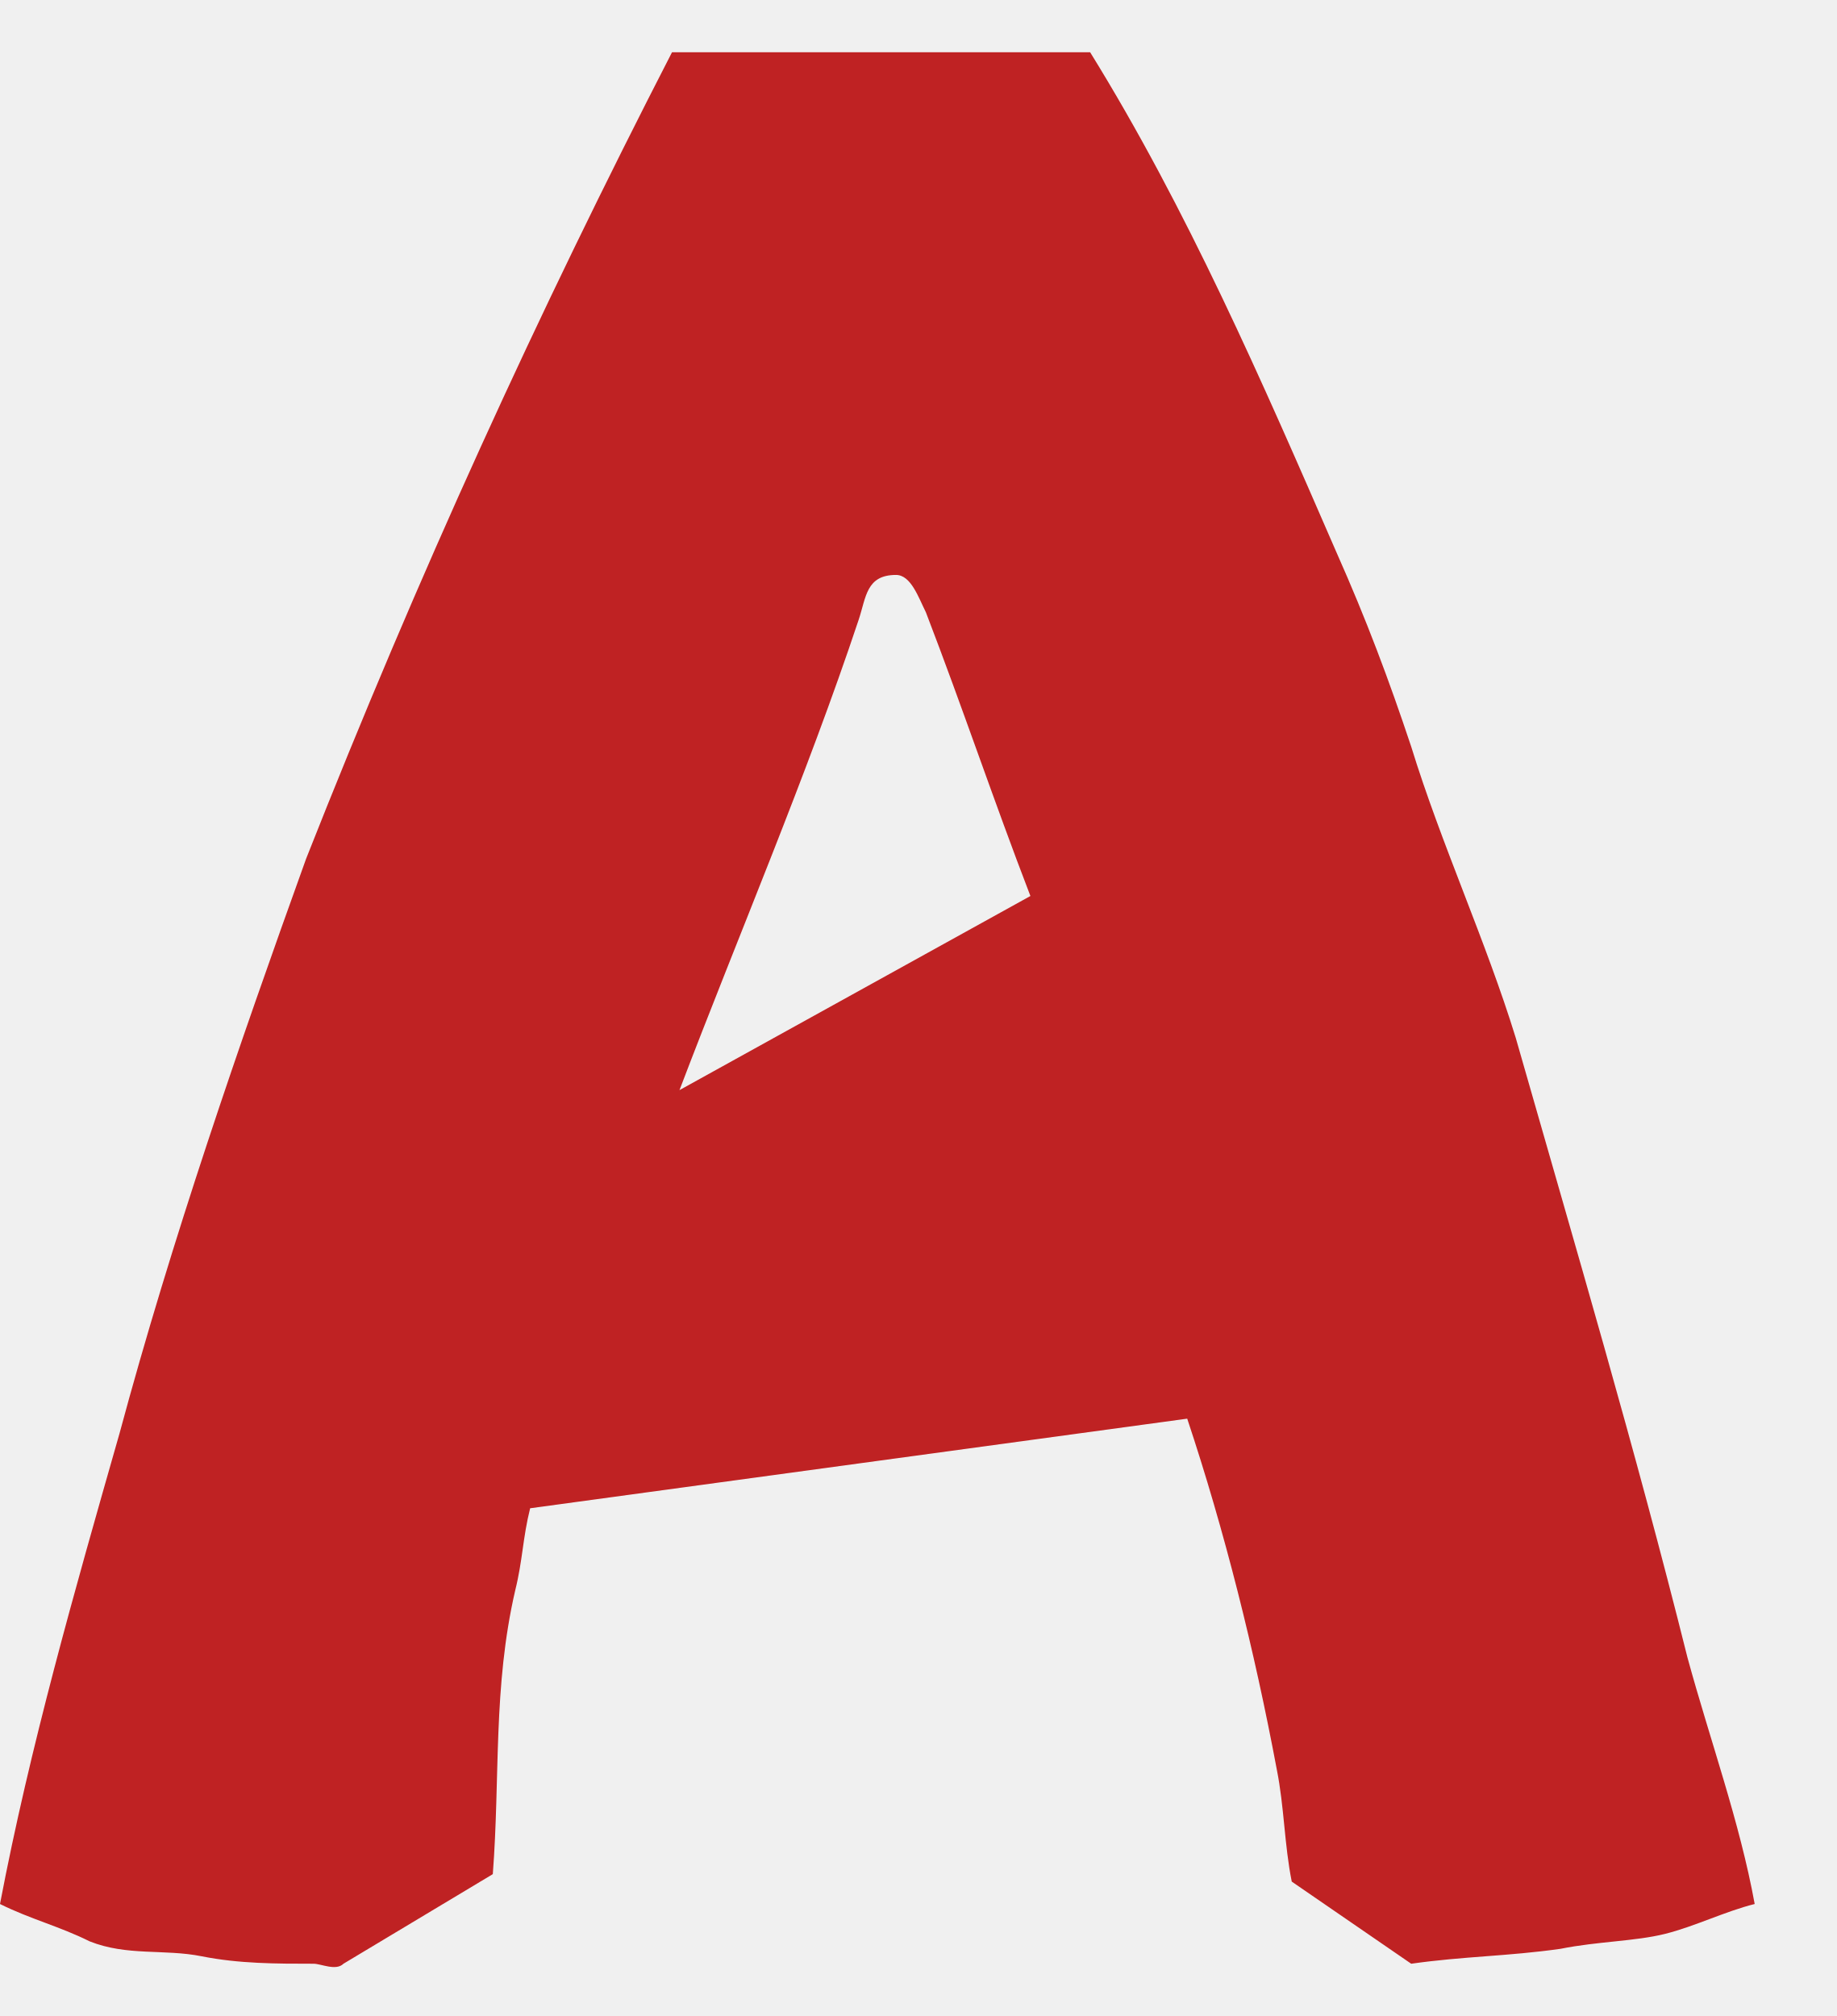
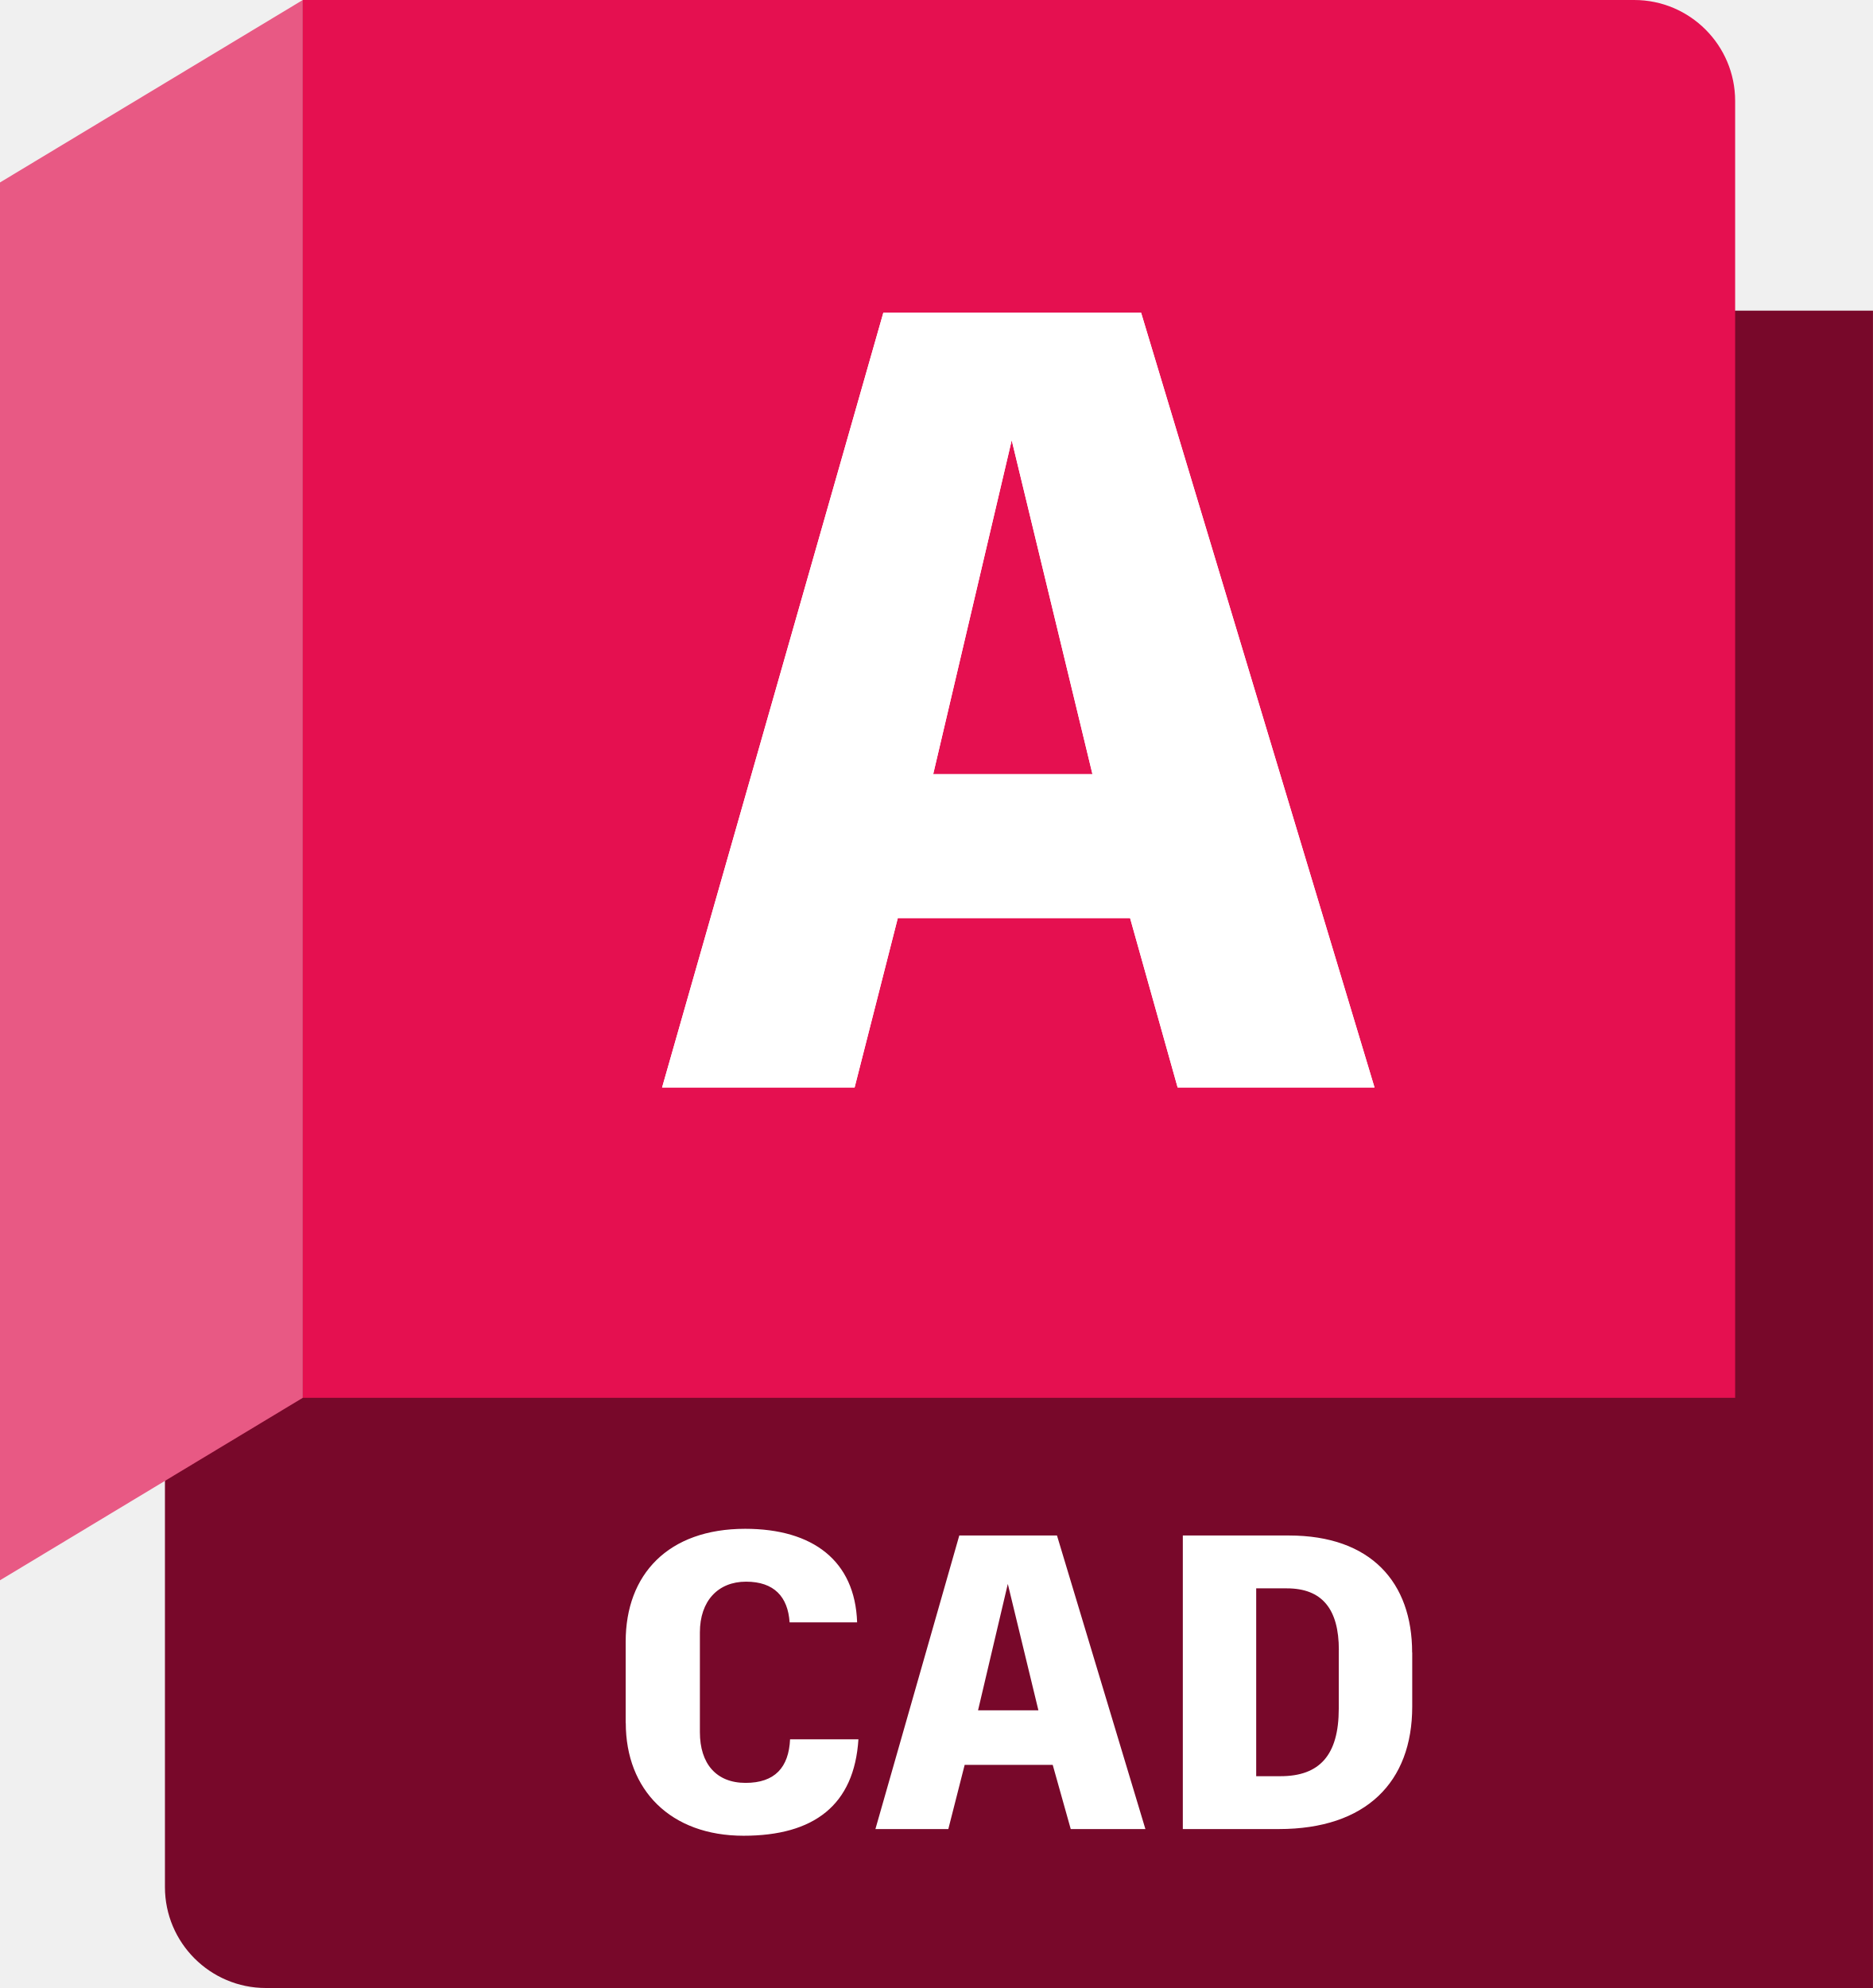
- <svg xmlns="http://www.w3.org/2000/svg" xmlns:xlink="http://www.w3.org/1999/xlink" version="1.1" id="svg2" x="0px" y="0px" viewBox="0 0 24.6 27" style="enable-background:new 0 0 24.6 27;" xml:space="preserve">
-   <style type="text/css">
- 	.st0{clip-path:url(#SVGID_00000182511944057271379440000003270722655402307483_);}
- 	.st1{clip-path:url(#SVGID_00000127738608828324893350000017701601807279156879_);}
- 	.st2{clip-path:url(#SVGID_00000085217569795733713850000009641512253979049879_);}
- 	.st3{clip-path:url(#SVGID_00000078743028323467337040000015617288407694020282_);}
- 	.st4{fill:#BF2223;}
- </style>
-   <g>
-     <defs>
-       <path id="SVGID_1_" d="M-145.9-222.9c5.9,0,10.7,4.8,10.7,10.7c0,5.9-4.8,10.7-10.7,10.7c-5.9,0-10.7-4.8-10.7-10.7    C-156.6-218.1-151.9-222.9-145.9-222.9z" />
-     </defs>
-     <clipPath id="SVGID_00000116942543285129871500000002488983135597456305_">
-       <use xlink:href="#SVGID_1_" style="overflow:visible;" />
-     </clipPath>
-     <g id="g2207" transform="matrix(0.192,0,0,-0.192,-125.3188,-150.4194)" style="clip-path:url(#SVGID_00000116942543285129871500000002488983135597456305_);">
-       <g>
-         <defs>
-           <rect id="SVGID_00000075161378208371289110000007594135270731255726_" x="-119.6" y="309.4" width="24.2" height="24.2" />
-         </defs>
-         <clipPath id="SVGID_00000158016142674977369480000012845687493847385274_">
-           <use xlink:href="#SVGID_00000075161378208371289110000007594135270731255726_" style="overflow:visible;" />
-         </clipPath>
-         <g id="g2209" style="clip-path:url(#SVGID_00000158016142674977369480000012845687493847385274_);">
-           <g id="g2211" transform="matrix(101.2,0,0,101.2,-6.1,49.9)">
-             <g id="use2213">
- 					</g>
-           </g>
-         </g>
-       </g>
-     </g>
+ <svg xmlns="http://www.w3.org/2000/svg" id="Layer_1" data-name="Layer 1" viewBox="0 0 201.67 214">
+   <defs>
+     <style>.cls-1{fill:#fff}.cls-2{fill:#e85984}.cls-3{fill:#e51050}.cls-4{fill:#78082a}</style>
+   </defs>
+   <g id="e25372ea-27b2-45f8-b937-c38b344ca81c">
+     <path id="ec81e7e6-36d2-491f-af83-4317f13d0d06" d="M32.6,.03L185.16,33.44h16.51V214H28.63c-6,0-10.87-4.87-10.87-10.87h0v-45.5L32.28,.5l.32-.47Z" class="cls-4" />
+     <path id="ef348a5d-d511-43e6-bf3d-d7f168769fee" d="M32.6,0H175.96c6,0,10.87,4.87,10.87,10.87V150.47H32.6V0h0Z" class="cls-3" />
+     <path id="ecbb4b61-ca51-4d97-a26b-3e9b0a388f40" d="M0 170.11L32.6 150.47 32.6 0 0 19.64 0 170.11z" class="cls-2" />
  </g>
-   <g>
-     <defs>
-       <path id="SVGID_00000067954627071709457140000003331798700820283025_" d="M-241-375.3c5.9,0,10.7,4.8,10.7,10.7    c0,5.9-4.8,10.7-10.7,10.7c-5.9,0-10.7-4.8-10.7-10.7C-251.7-370.5-246.9-375.3-241-375.3z" />
-     </defs>
-     <clipPath id="SVGID_00000121244878828821642010000004392401376162046649_">
-       <use xlink:href="#SVGID_00000067954627071709457140000003331798700820283025_" style="overflow:visible;" />
-     </clipPath>
-     <g id="g2207-8" transform="matrix(0.192,0,0,-0.192,-201.3938,-272.3344)" style="clip-path:url(#SVGID_00000121244878828821642010000004392401376162046649_);">
-       <g>
-         <defs>
-           <rect id="SVGID_00000032644595380641002730000011548898559695016074_" x="-218.6" y="468.1" width="24.2" height="24.2" />
-         </defs>
-         <clipPath id="SVGID_00000003067389370528117500000002324742107108805807_">
-           <use xlink:href="#SVGID_00000032644595380641002730000011548898559695016074_" style="overflow:visible;" />
-         </clipPath>
-         <g id="g2209-8" style="clip-path:url(#SVGID_00000003067389370528117500000002324742107108805807_);">
-           <g id="g2211-2" transform="matrix(101.2,0,0,101.2,-6.1,49.9)">
-             <g id="use2213-4">
- 					</g>
-           </g>
-         </g>
-       </g>
-     </g>
+   <g id="b2e6e549-8e62-4cc1-95bd-8b2080b4f333">
+     <path d="M67.37 185.47v-8.76c0-7.22 4.56-12.14 12.87-12.14 7.27 0 11.83 3.43 12.05 10.07h-7.27c-.18-2.75-1.67-4.38-4.69-4.38s-4.97 2.08-4.97 5.46v10.74c0 3.39 1.76 5.46 4.92 5.46s4.65-1.67 4.79-4.69h7.36c-.45 7.09-4.79 10.38-12.37 10.38-7.85 0-12.68-4.92-12.68-12.14zM113.35 189.98h-9.48l-1.76 6.91h-7.85l9.03-31.6h10.52l9.52 31.6h-8.04l-1.94-6.91zm-4.83-19.5l-3.21 13.63h6.5l-3.3-13.63zM152.06 177.89v5.82c0 8.13-4.97 13.18-14.36 13.18h-10.34v-31.6h11.42c8.85 0 13.27 5.06 13.27 12.59zm-7.9-.27c0-4.42-1.81-6.64-5.6-6.64h-3.3v20.22h2.62c4.2 0 6.27-2.26 6.27-7.27v-6.32z" class="cls-1" />
  </g>
-   <g id="_x23_166b8bfe" transform="matrix(0.2133333,0,0,0.2133333,-23.46664,52.80001)">
- </g>
-   <path id="path2" class="st4" d="M9,0.7  l5.6,0c1.3,2.1,2.3,4.4,3.3,6.7c0.4,0.9,0.7,1.7,1,2.6c0.4,1.3,1,2.6,1.4,3.9c0.8,2.8,1.6,5.5,2.3,8.3c0.3,1.1,0.7,2.2,0.9,3.3  c-0.4,0.1-0.8,0.3-1.2,0.4c-0.4,0.1-0.9,0.1-1.4,0.2c-0.7,0.1-1.3,0.1-2,0.2l-1.6-1.1c-0.1-0.5-0.1-1-0.2-1.5  c-0.3-1.6-0.7-3.2-1.2-4.7l-8.8,1.2c-0.1,0.4-0.1,0.7-0.2,1.1c-0.3,1.3-0.2,2.5-0.3,3.8l-2,1.2c-0.1,0.1-0.3,0-0.4,0  c-0.5,0-1,0-1.5-0.1c-0.5-0.1-1,0-1.5-0.2c-0.4-0.2-0.8-0.3-1.2-0.5c0.4-2.1,1-4.2,1.6-6.3c0.7-2.6,1.6-5.2,2.5-7.7  C5.6,7.7,7.2,4.2,9,0.7 M11.5,8.3c-0.7,2.1-1.6,4.2-2.4,6.3l4.7-2.6c-0.5-1.3-0.9-2.5-1.4-3.8c-0.1-0.2-0.2-0.5-0.4-0.5  C11.6,7.7,11.6,8,11.5,8.3z" />
+   <g id="a47c2a2c-92e3-4d8a-be4d-df500041a9c8">
+     <path d="M121.69,98.83h-25.02l-4.65,18.23h-20.73l23.82-83.39h27.76l25.13,83.39h-21.2l-5.12-18.23Zm-12.75-51.46l-8.46,35.97h17.15l-8.7-35.97Z" class="cls-1" />
+     <path d="M121.69,98.83h-25.02l-4.65,18.23h-20.73l23.82-83.39h27.76l25.13,83.39h-21.2l-5.12-18.23Zm-12.75-51.46l-8.46,35.97h17.15l-8.7-35.97Z" class="cls-1" />
+   </g>
</svg>
